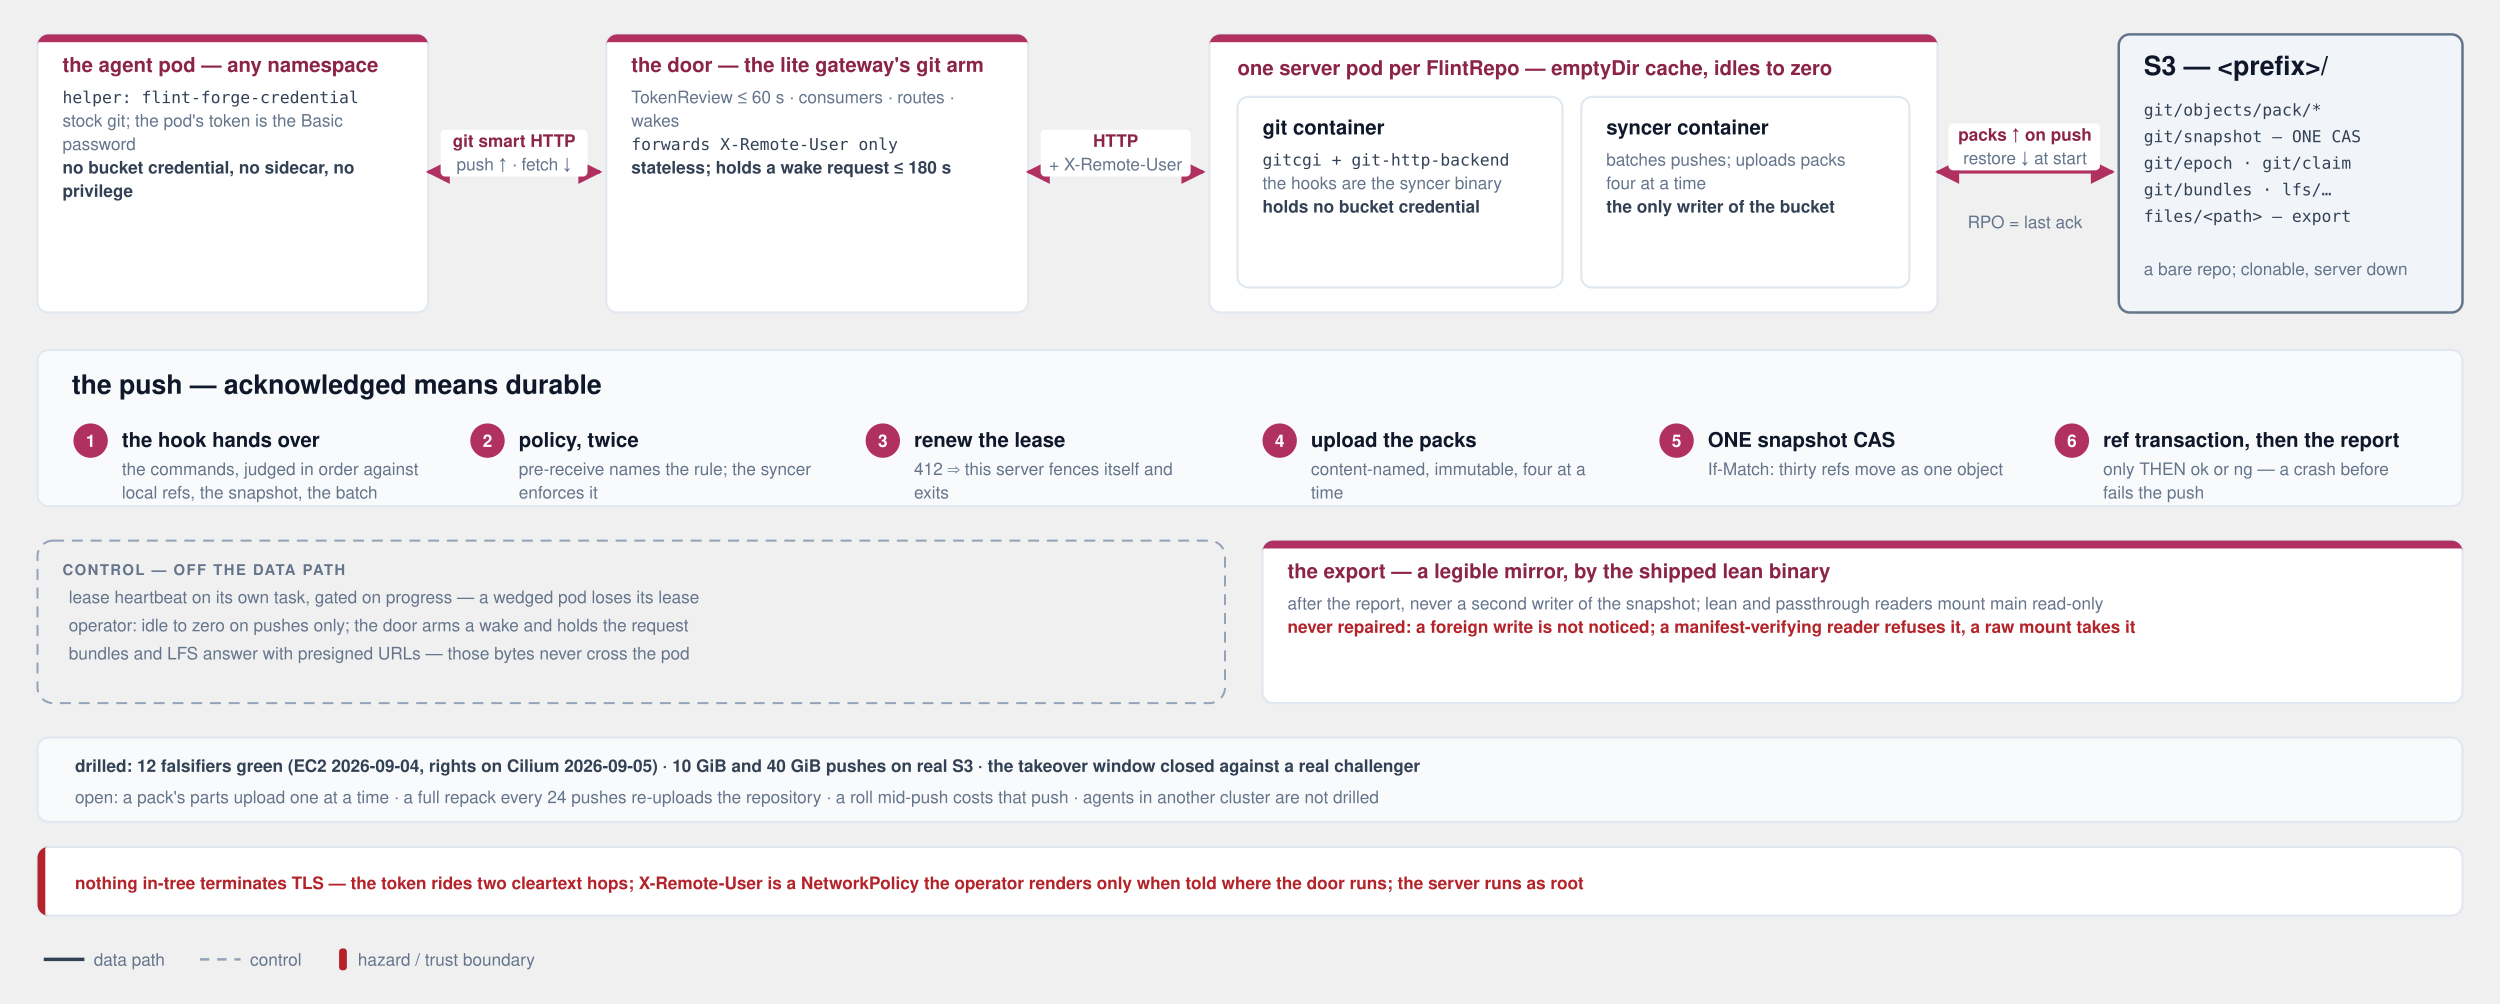
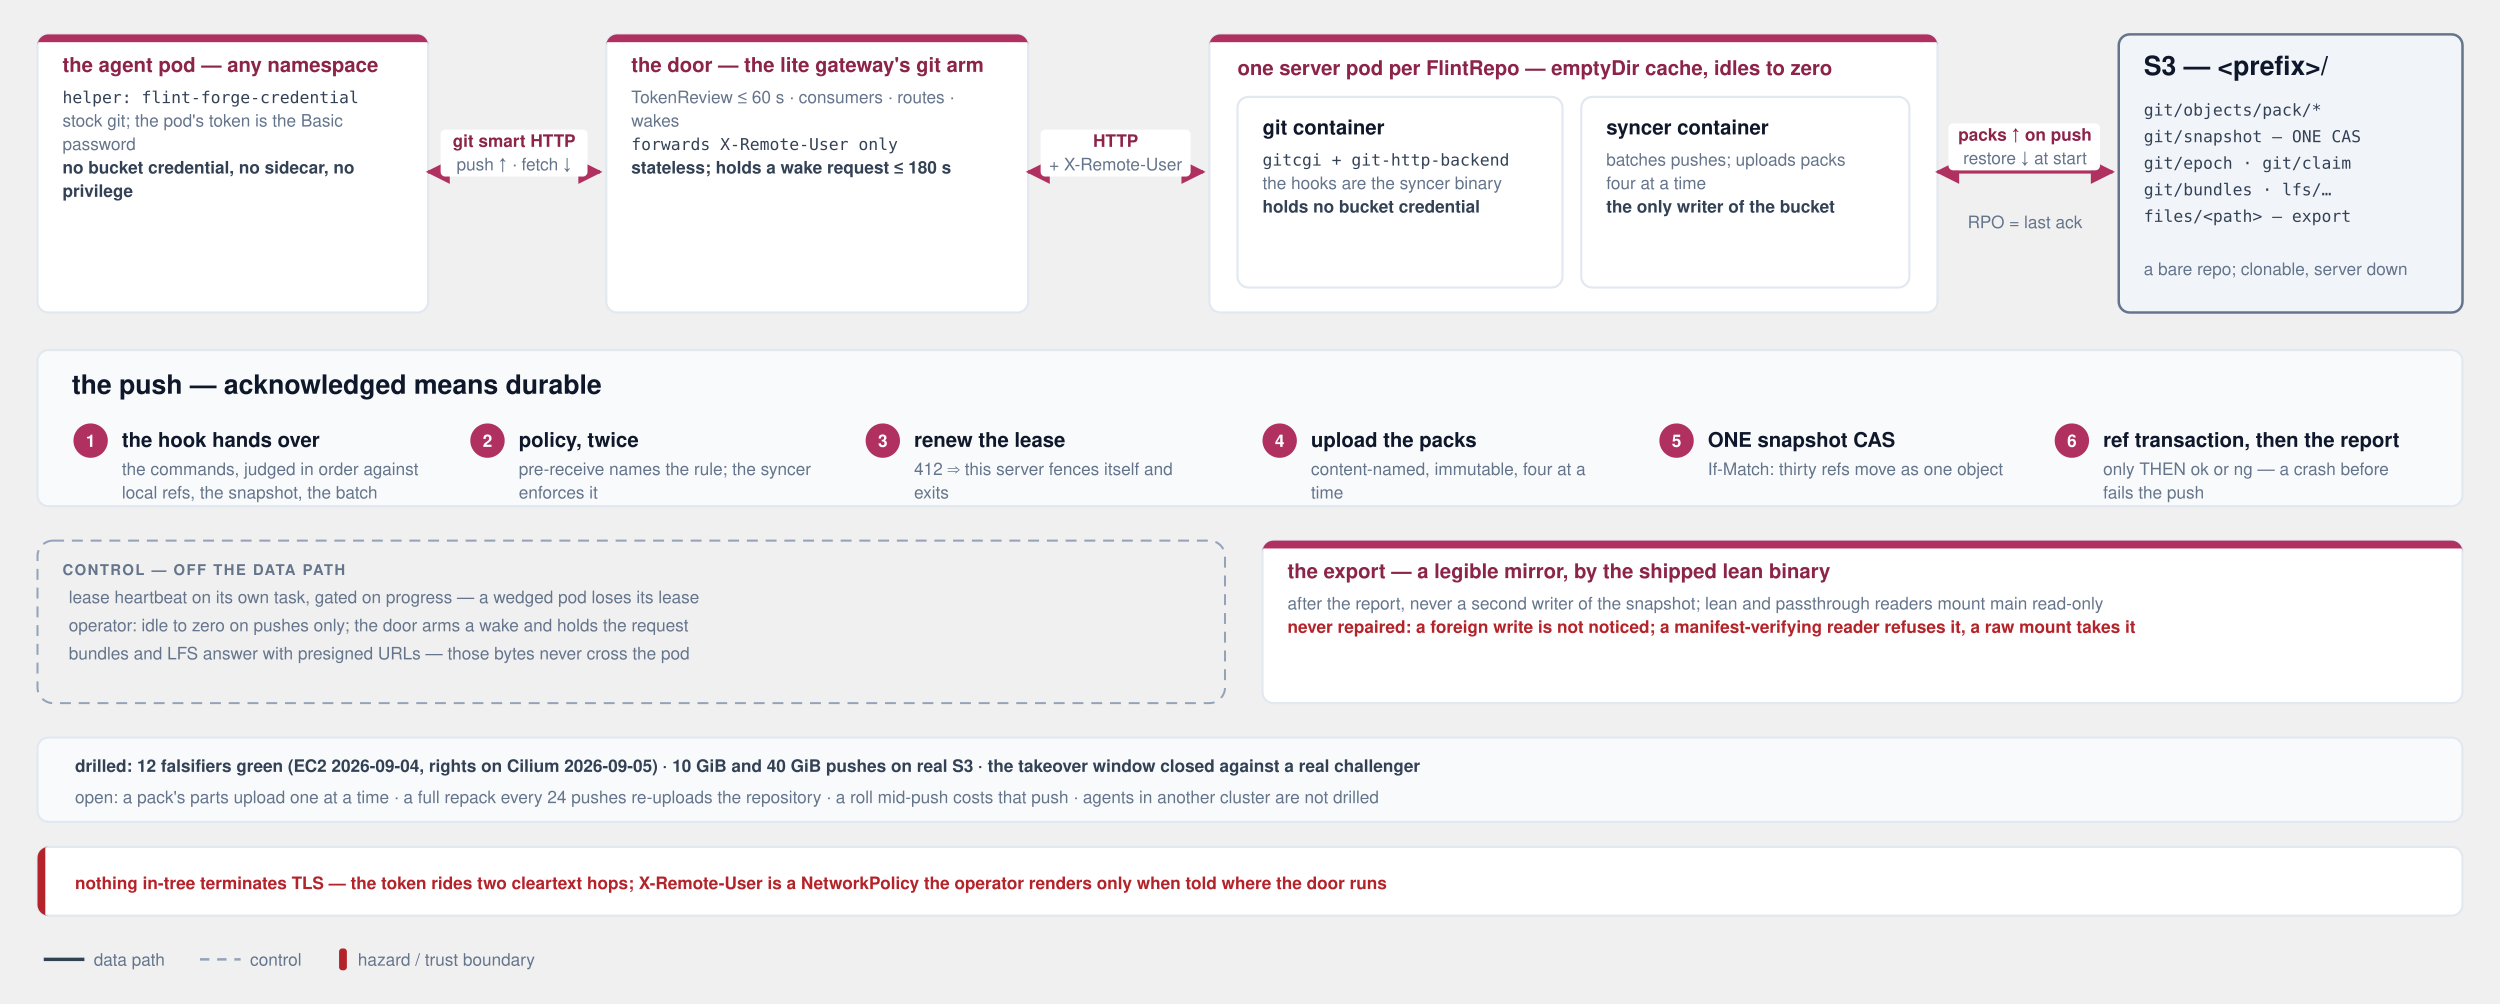
<svg xmlns="http://www.w3.org/2000/svg" viewBox="0 0 1600 642" role="img" aria-label="flint-forge, drawn as a flow: an agent pod's stock git pushes and fetches over smart HTTP through the door, which verifies the pod's ServiceAccount token and routes to one server pod per repository; there gitcgi and git-http-backend serve, hooks hand every push to one syncer, and the syncer uploads packs, CASes one snapshot and only then acknowledges. S3 holds a bare repository. The lease, the operator and the presigned levers are control.">
  <style>
  text{font-family:"Helvetica Neue",Helvetica,Arial,sans-serif;fill:#0f172a}
  .t1{font-size:17.0px;font-weight:600}
  .t2{font-size:13.0px;font-weight:600}
  .t3{font-size:12.0px}
  .t3b{font-size:12.0px;font-weight:600;fill:#334155}
  .t4{font-size:11.0px;fill:#64748b}
  .t4b{font-size:11.0px;font-weight:600;fill:#334155}
  .mono{font-family:Menlo,"SF Mono",Consolas,monospace;font-size:10.5px;fill:#334155}
  .mute{fill:#64748b}
  .cap{font-size:9.5px;font-weight:600;letter-spacing:.1em;fill:#64748b}
  .num{font-size:11.0px;font-weight:600;fill:#ffffff}
  .on{font-size:13.0px;font-weight:600;fill:#ffffff}
  .onsub{font-size:11.0px;fill:#ffffff;opacity:.85}
  .c-red{fill:#b4232a}
  .c-lite{fill:#184f95} .c-lean{fill:#0f7a55} .c-pass{fill:#7d530c} .c-forge{fill:#8c2449}
  .f-lite{fill:#184f95} .f-lean{fill:#1baf7a} .f-pass{fill:#a06b12} .f-forge{fill:#b03060}
  .f-red{fill:#b4232a} .f-ink{fill:#334155}
  .b-lite{fill:#eef3fa;stroke:#184f95;stroke-width:1.4} .b-lean{fill:#ecf8f2;stroke:#1baf7a;stroke-width:1.4} .b-pass{fill:#faf3e6;stroke:#a06b12;stroke-width:1.4} .b-forge{fill:#faedf2;stroke:#b03060;stroke-width:1.4}
  .hd-lite{fill:#184f95} .hd-lean{fill:#0f7a55} .hd-pass{fill:#7d530c} .hd-forge{fill:#8c2449}
  .hd-lbl{fill:#334155}
  .l-lite{stroke:#184f95;stroke-width:2.2;fill:none} .l-lean{stroke:#1baf7a;stroke-width:2.2;fill:none} .l-pass{stroke:#a06b12;stroke-width:2.2;fill:none} .l-forge{stroke:#b03060;stroke-width:2.2;fill:none}
  .l-ctl{stroke:#94a3b8;stroke-width:1.6;fill:none}
  .l-ink{stroke:#334155;stroke-width:2.2;fill:none}
  .l-red{stroke:#b4232a;stroke-width:2.2;fill:none}
  .bx{fill:#ffffff;stroke:#e2e8f0;stroke-width:1.4}
  .panel{fill:#f8fafc;stroke:#e2e8f0;stroke-width:1.4}
  .s3{fill:#f1f5f9;stroke:#64748b;stroke-width:1.6}
  .grp{fill:none;stroke:#94a3b8;stroke-width:1.3;stroke-dasharray:7 5}
  .hair{stroke:#e2e8f0;stroke-width:1}
  .lbl{fill:#f8fafc} .rowb{fill:#fbfcfd}
  .frame{fill:none;stroke:#e2e8f0;stroke-width:1.2}
  .halo{fill:#ffffff}
  .chip{fill:#f8fafc;stroke:#e2e8f0;stroke-width:1}
  .chip-red{fill:#b4232a}
  .chip-lite{fill:#184f95} .chip-lean{fill:#0f7a55} .chip-pass{fill:#7d530c} .chip-forge{fill:#8c2449}
  .chip .cap{fill:#334155}
  /* On a filled shape. Last on purpose: a class beats a presentation
     attribute, so this must win over .t4/.cap/.mono. */
  .on,.num,.onsub{fill:#ffffff}
  .cap.on{fill:#ffffff}
</style>
  <defs>
    <marker id="a-lite" viewBox="0 0 10 10" refX="9" refY="5" markerWidth="7" markerHeight="7" orient="auto-start-reverse">
      <path d="M0,0 L10,5 L0,10 z" fill="#184f95" />
    </marker>
    <marker id="a-lean" viewBox="0 0 10 10" refX="9" refY="5" markerWidth="7" markerHeight="7" orient="auto-start-reverse">
      <path d="M0,0 L10,5 L0,10 z" fill="#1baf7a" />
    </marker>
    <marker id="a-pass" viewBox="0 0 10 10" refX="9" refY="5" markerWidth="7" markerHeight="7" orient="auto-start-reverse">
      <path d="M0,0 L10,5 L0,10 z" fill="#a06b12" />
    </marker>
    <marker id="a-forge" viewBox="0 0 10 10" refX="9" refY="5" markerWidth="7" markerHeight="7" orient="auto-start-reverse">
      <path d="M0,0 L10,5 L0,10 z" fill="#b03060" />
    </marker>
    <marker id="a-ctl" viewBox="0 0 10 10" refX="9" refY="5" markerWidth="7" markerHeight="7" orient="auto-start-reverse">
      <path d="M0,0 L10,5 L0,10 z" fill="#94a3b8" />
    </marker>
    <marker id="a-ink" viewBox="0 0 10 10" refX="9" refY="5" markerWidth="7" markerHeight="7" orient="auto-start-reverse">
      <path d="M0,0 L10,5 L0,10 z" fill="#334155" />
    </marker>
    <marker id="a-red" viewBox="0 0 10 10" refX="9" refY="5" markerWidth="7" markerHeight="7" orient="auto-start-reverse">
      <path d="M0,0 L10,5 L0,10 z" fill="#b4232a" />
    </marker>
  </defs>
  <rect x="24" y="22" width="250" height="178" rx="7" class="bx" />
  <path class="f-forge" d="M31,22 H267 A7,7 0 0 1 274,29 V27 H24 V29 A7,7 0 0 1 31,22 Z" />
  <text class="t2 c-forge" x="40" y="46">the agent pod — any namespace</text>
  <text class="mono" x="40" y="66" xml:space="preserve">helper: flint-forge-credential</text>
  <text class="t4" x="40" y="81">stock git; the pod's token is the Basic</text>
  <text class="t4" x="40" y="96">password</text>
  <text class="t4b" x="40" y="111">no bucket credential, no sidecar, no</text>
  <text class="t4b" x="40" y="126">privilege</text>
  <line class="l-forge" x1="274" y1="110" x2="384" y2="110" marker-start="url(#a-forge)" marker-end="url(#a-forge)" />
  <rect x="282" y="83" width="94" height="30" rx="3" class="halo" />
  <text class="t4b c-forge" x="329" y="94" style="text-anchor:middle">git smart HTTP</text>
  <text class="t4" x="329" y="109" style="text-anchor:middle">push ↑ · fetch ↓</text>
  <rect x="388" y="22" width="270" height="178" rx="7" class="bx" />
  <path class="f-forge" d="M395,22 H651 A7,7 0 0 1 658,29 V27 H388 V29 A7,7 0 0 1 395,22 Z" />
  <text class="t2 c-forge" x="404" y="46">the door — the lite gateway's git arm</text>
  <text class="t4" x="404" y="66">TokenReview ≤ 60 s · consumers · routes ·</text>
  <text class="t4" x="404" y="81">wakes</text>
  <text class="mono" x="404" y="96" xml:space="preserve">forwards X-Remote-User only</text>
  <text class="t4b" x="404" y="111">stateless; holds a wake request ≤ 180 s</text>
  <line class="l-forge" x1="658" y1="110" x2="770" y2="110" marker-start="url(#a-forge)" marker-end="url(#a-forge)" />
  <rect x="666" y="83" width="96" height="30" rx="3" class="halo" />
  <text class="t4b c-forge" x="714" y="94" style="text-anchor:middle">HTTP</text>
  <text class="t4" x="714" y="109" style="text-anchor:middle">+ X-Remote-User</text>
  <rect x="774" y="22" width="466" height="178" rx="7" class="bx" />
  <path class="f-forge" d="M781,22 H1233 A7,7 0 0 1 1240,29 V27 H774 V29 A7,7 0 0 1 781,22 Z" />
  <text class="t2 c-forge" x="792" y="48">one server pod per FlintRepo — emptyDir cache, idles to zero</text>
  <rect x="792" y="62" width="208" height="122" rx="7" class="bx" />
  <text class="t2" x="808" y="86">git container</text>
  <text class="mono" x="808" y="106" xml:space="preserve">gitcgi + git-http-backend</text>
  <text class="t4" x="808" y="121">the hooks are the syncer binary</text>
  <text class="t4b" x="808" y="136">holds no bucket credential</text>
  <rect x="1012" y="62" width="210" height="122" rx="7" class="bx" />
  <text class="t2" x="1028" y="86">syncer container</text>
  <text class="t4" x="1028" y="106">batches pushes; uploads packs</text>
  <text class="t4" x="1028" y="121">four at a time</text>
  <text class="t4b" x="1028" y="136">the only writer of the bucket</text>
  <line class="l-forge" x1="1240" y1="110" x2="1352" y2="110" marker-start="url(#a-forge)" marker-end="url(#a-forge)" />
  <rect x="1247" y="79" width="97" height="30" rx="3" class="halo" />
  <text class="t4b c-forge" x="1296" y="90" style="text-anchor:middle">packs ↑ on push</text>
  <text class="t4" x="1296" y="105" style="text-anchor:middle">restore ↓ at start</text>
  <text class="t4" x="1296" y="146" style="text-anchor:middle">RPO = last ack</text>
  <rect x="1356" y="22" width="220" height="178" rx="7" class="s3" />
  <text class="t1" x="1372" y="48">S3 — &lt;prefix&gt;/</text>
  <text class="mono" x="1372" y="74" xml:space="preserve">git/objects/pack/*</text>
  <text class="mono" x="1372" y="91" xml:space="preserve">git/snapshot — ONE CAS</text>
  <text class="mono" x="1372" y="108" xml:space="preserve">git/epoch · git/claim</text>
  <text class="mono" x="1372" y="125" xml:space="preserve">git/bundles · lfs/…</text>
  <text class="mono" x="1372" y="142" xml:space="preserve">files/&lt;path&gt; — export</text>
  <text class="t4" x="1372" y="176">a bare repo; clonable, server down</text>
  <rect x="24" y="224" width="1552" height="100" rx="7" class="panel" />
  <text class="t1" x="46" y="252">the push — acknowledged means durable</text>
  <circle cx="58" cy="282" r="11" class="f-forge" />
  <text class="num" x="58" y="286" style="text-anchor:middle">1</text>
  <text class="t2" x="78" y="286">the hook hands over</text>
  <text class="t4" x="78" y="304">the commands, judged in order against</text>
  <text class="t4" x="78" y="319">local refs, the snapshot, the batch</text>
  <circle cx="312" cy="282" r="11" class="f-forge" />
  <text class="num" x="312" y="286" style="text-anchor:middle">2</text>
  <text class="t2" x="332" y="286">policy, twice</text>
  <text class="t4" x="332" y="304">pre-receive names the rule; the syncer</text>
  <text class="t4" x="332" y="319">enforces it</text>
  <circle cx="565" cy="282" r="11" class="f-forge" />
  <text class="num" x="565" y="286" style="text-anchor:middle">3</text>
  <text class="t2" x="585" y="286">renew the lease</text>
  <text class="t4" x="585" y="304">412 ⇒ this server fences itself and</text>
  <text class="t4" x="585" y="319">exits</text>
  <circle cx="819" cy="282" r="11" class="f-forge" />
  <text class="num" x="819" y="286" style="text-anchor:middle">4</text>
  <text class="t2" x="839" y="286">upload the packs</text>
  <text class="t4" x="839" y="304">content-named, immutable, four at a</text>
  <text class="t4" x="839" y="319">time</text>
  <circle cx="1073" cy="282" r="11" class="f-forge" />
  <text class="num" x="1073" y="286" style="text-anchor:middle">5</text>
  <text class="t2" x="1093" y="286">ONE snapshot CAS</text>
  <text class="t4" x="1093" y="304">If-Match: thirty refs move as one object</text>
  <circle cx="1326" cy="282" r="11" class="f-forge" />
  <text class="num" x="1326" y="286" style="text-anchor:middle">6</text>
  <text class="t2" x="1346" y="286">ref transaction, then the report</text>
  <text class="t4" x="1346" y="304">only THEN ok or ng — a crash before</text>
  <text class="t4" x="1346" y="319">fails the push</text>
  <rect x="24" y="346" width="760" height="104" rx="10" class="grp" />
  <text class="cap" x="40" y="368">CONTROL — OFF THE DATA PATH</text>
  <text class="t4" x="44" y="386">lease heartbeat on its own task, gated on progress — a wedged pod loses its lease</text>
  <text class="t4" x="44" y="404">operator: idle to zero on pushes only; the door arms a wake and holds the request</text>
  <text class="t4" x="44" y="422">bundles and LFS answer with presigned URLs — those bytes never cross the pod</text>
  <rect x="808" y="346" width="768" height="104" rx="7" class="bx" />
  <path class="f-forge" d="M815,346 H1569 A7,7 0 0 1 1576,353 V351 H808 V353 A7,7 0 0 1 815,346 Z" />
  <text class="t2 c-forge" x="824" y="370">the export — a legible mirror, by the shipped lean binary</text>
  <text class="t4" x="824" y="390">after the report, never a second writer of the snapshot; lean and passthrough readers mount main read-only</text>
  <text class="t4b c-red" x="824" y="405">never repaired: a foreign write is not noticed; a manifest-verifying reader refuses it, a raw mount takes it</text>
  <rect x="24" y="472" width="1552" height="54" rx="7" class="panel" />
  <text class="t4b" x="48" y="494">drilled: 12 falsifiers green (EC2 2026-09-04, rights on Cilium 2026-09-05) · 10 GiB and 40 GiB pushes on real S3 · the takeover window closed against a real challenger</text>
  <text class="t4" x="48" y="514">open: a pack's parts upload one at a time · a full repack every 24 pushes re-uploads the repository · a roll mid-push costs that push · agents in another cluster are not drilled</text>
  <rect x="24" y="542" width="1552" height="44" rx="7" class="bx" />
  <path class="f-red" d="M24,549 A7,7 0 0 1 31,542 H29 V586 H31 A7,7 0 0 1 24,579 Z" />
-   <text class="t4b c-red" x="48" y="569">nothing in-tree terminates TLS — the token rides two cleartext hops; X-Remote-User is a NetworkPolicy the operator renders only when told where the door runs; the server runs as root</text>
+   <text class="t4b c-red" x="48" y="569">nothing in-tree terminates TLS — the token rides two cleartext hops; X-Remote-User is a NetworkPolicy the operator renders only when told where the door runs</text>
  <line class="l-ink" x1="28" y1="614" x2="54" y2="614" />
  <text class="t4" x="60" y="618">data path</text>
  <line class="l-ctl" x1="127.98" y1="614" x2="153.98" y2="614" stroke-dasharray="6 5" />
  <text class="t4" x="160" y="618">control</text>
  <rect x="217" y="607" width="5" height="14" rx="2" class="f-red" />
  <text class="t4" x="229" y="618">hazard / trust boundary</text>
</svg>
